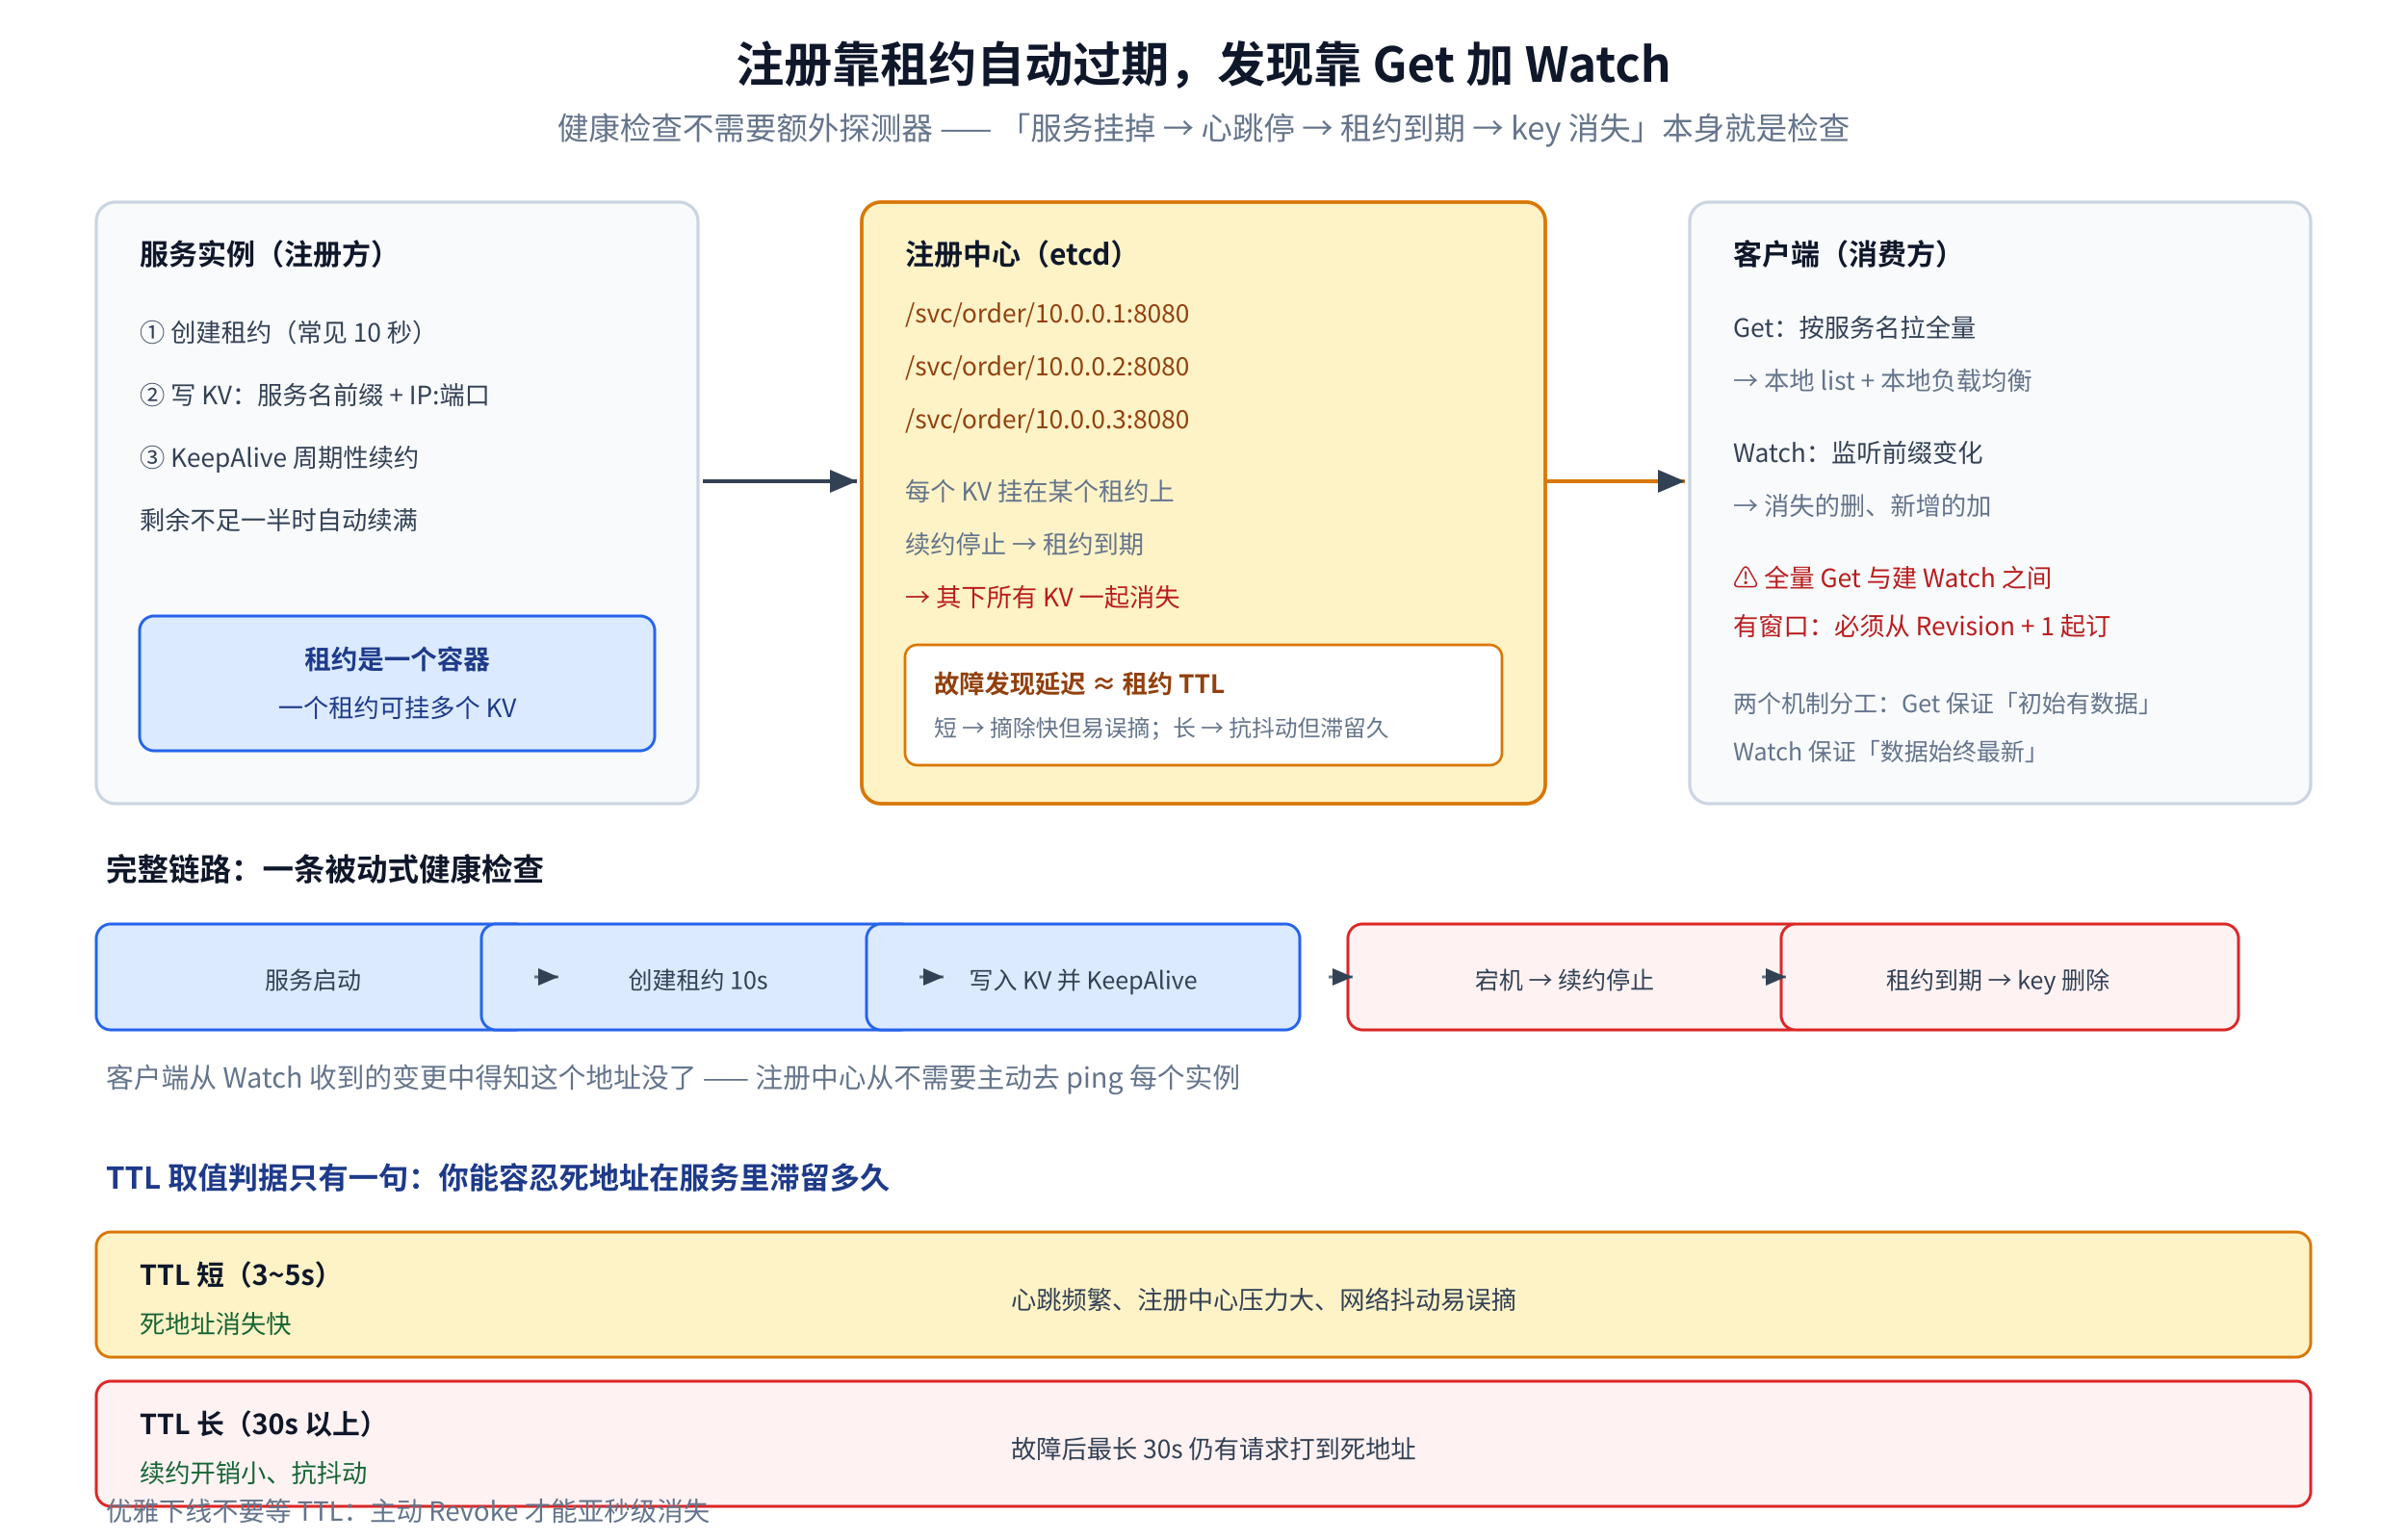
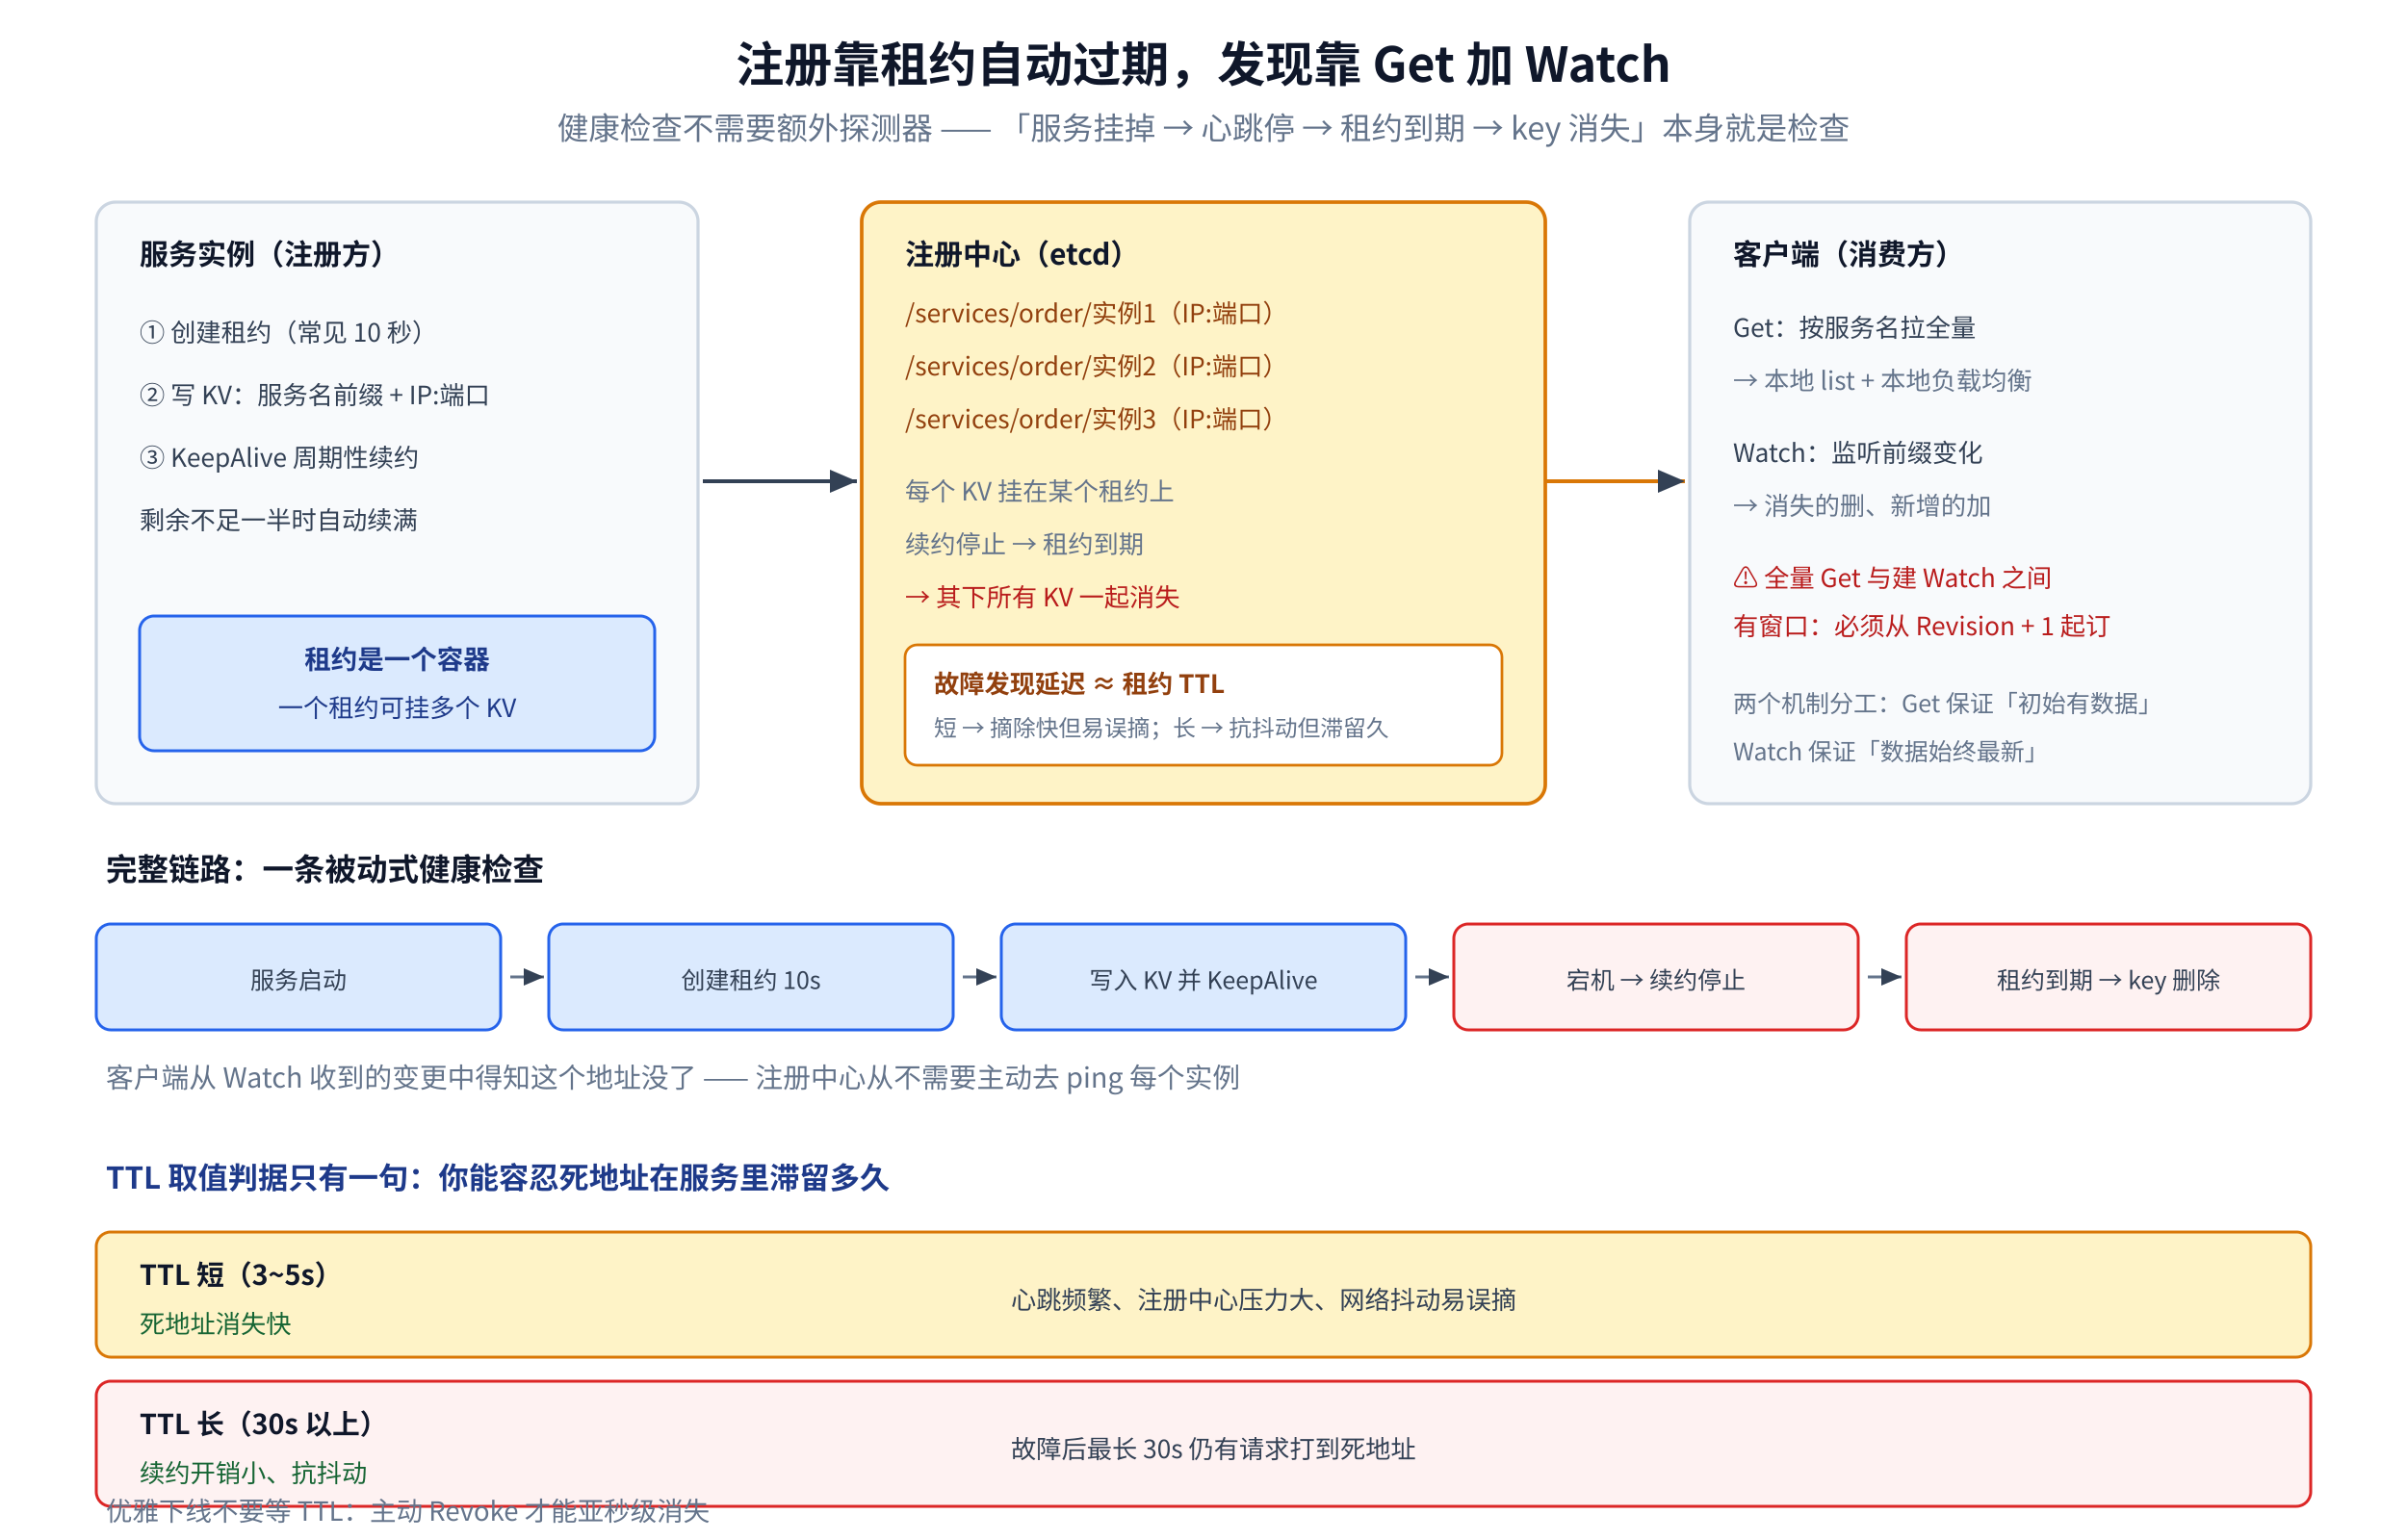
<svg xmlns="http://www.w3.org/2000/svg" viewBox="0 0 1000 640" width="1000" height="640" font-family="Microsoft YaHei, PingFang SC, Noto Sans CJK SC, sans-serif">
  <rect x="0" y="0" width="1000" height="640" fill="#ffffff" />
  <text x="500" y="34" text-anchor="middle" font-size="20" font-weight="bold" fill="#0f172a">注册靠租约自动过期，发现靠 Get 加 Watch</text>
  <text x="500" y="58" text-anchor="middle" font-size="13" fill="#64748B">健康检查不需要额外探测器 —— 「服务挂掉 → 心跳停 → 租约到期 → key 消失」本身就是检查</text>
  <defs>
    <marker id="f1" markerWidth="9" markerHeight="9" refX="7" refY="3" orient="auto">
      <path d="M0,0 L7,3 L0,6 Z" fill="#334155" />
    </marker>
    <marker id="f2" markerWidth="9" markerHeight="9" refX="7" refY="3" orient="auto">
      <path d="M0,0 L7,3 L0,6 Z" fill="#334155" />
    </marker>
    <marker id="f3" markerWidth="9" markerHeight="9" refX="7" refY="3" orient="auto">
      <path d="M0,0 L7,3 L0,6 Z" fill="#334155" />
    </marker>
  </defs>
  <rect x="40" y="84" width="250" height="250" rx="8" fill="#f8fafc" stroke="#cbd5e1" stroke-width="1.3" />
  <text x="58" y="110" font-size="12" fill="#0f172a" text-anchor="start" font-weight="bold">服务实例（注册方）</text>
  <text x="58" y="142" font-size="10.5" fill="#334155" text-anchor="start">① 创建租约（常见 10 秒）</text>
  <text x="58" y="168" font-size="10.5" fill="#334155" text-anchor="start">② 写 KV：服务名前缀 + IP:端口</text>
  <text x="58" y="194" font-size="10.5" fill="#334155" text-anchor="start">③ KeepAlive 周期性续约</text>
  <text x="58" y="220" font-size="10.5" fill="#334155" text-anchor="start">   剩余不足一半时自动续满</text>
  <rect x="58" y="256" width="214" height="56" rx="6" fill="#dbeafe" stroke="#2563eb" stroke-width="1.2" />
  <text x="165" y="278" font-size="11" fill="#1e3a8a" text-anchor="middle" font-weight="bold">租约是一个容器</text>
  <text x="165" y="298" font-size="10.5" fill="#1e3a8a" text-anchor="middle">一个租约可挂多个 KV</text>
  <line x1="292" y1="200" x2="356" y2="200" stroke="#334155" stroke-width="1.6" marker-end="url(#f1)" />
  <rect x="358" y="84" width="284" height="250" rx="8" fill="#fef3c7" stroke="#d97706" stroke-width="1.5" />
  <text x="376" y="110" font-size="12" fill="#0f172a" text-anchor="start" font-weight="bold">注册中心（etcd）</text>
-   <text x="376" y="134" font-size="10.5" fill="#92400e" text-anchor="start">/svc/order/10.0.0.1:8080</text>
-   <text x="376" y="156" font-size="10.5" fill="#92400e" text-anchor="start">/svc/order/10.0.0.2:8080</text>
-   <text x="376" y="178" font-size="10.5" fill="#92400e" text-anchor="start">/svc/order/10.0.0.3:8080</text>
+   <text x="376" y="134" font-size="10.5" fill="#92400e" text-anchor="start">/services/order/实例1（IP:端口）</text>
+   <text x="376" y="156" font-size="10.5" fill="#92400e" text-anchor="start">/services/order/实例2（IP:端口）</text>
+   <text x="376" y="178" font-size="10.5" fill="#92400e" text-anchor="start">/services/order/实例3（IP:端口）</text>
  <text x="376" y="208" font-size="10.5" fill="#64748B" text-anchor="start">每个 KV 挂在某个租约上</text>
  <text x="376" y="230" font-size="10.5" fill="#64748B" text-anchor="start">续约停止 → 租约到期</text>
  <text x="376" y="252" font-size="10.5" fill="#b91c1c" text-anchor="start">→ 其下所有 KV 一起消失</text>
  <rect x="376" y="268" width="248" height="50" rx="5" fill="#ffffff" stroke="#d97706" stroke-width="1.1" />
  <text x="388" y="288" font-size="10.5" fill="#92400e" text-anchor="start" font-weight="bold">故障发现延迟 ≈ 租约 TTL</text>
  <text x="388" y="306" font-size="9.5" fill="#64748B" text-anchor="start">短 → 摘除快但易误摘；长 → 抗抖动但滞留久</text>
  <line x1="642" y1="200" x2="700" y2="200" stroke="#d97706" stroke-width="1.6" marker-end="url(#f2)" />
  <rect x="702" y="84" width="258" height="250" rx="8" fill="#f8fafc" stroke="#cbd5e1" stroke-width="1.3" />
  <text x="720" y="110" font-size="12" fill="#0f172a" text-anchor="start" font-weight="bold">客户端（消费方）</text>
  <text x="720" y="140" font-size="10.5" fill="#334155" text-anchor="start">Get：按服务名拉全量</text>
  <text x="720" y="162" font-size="10.5" fill="#64748B" text-anchor="start">→ 本地 list + 本地负载均衡</text>
  <text x="720" y="192" font-size="10.5" fill="#334155" text-anchor="start">Watch：监听前缀变化</text>
  <text x="720" y="214" font-size="10.5" fill="#64748B" text-anchor="start">→ 消失的删、新增的加</text>
  <text x="720" y="244" font-size="10.5" fill="#b91c1c" text-anchor="start">⚠ 全量 Get 与建 Watch 之间</text>
  <text x="720" y="264" font-size="10.5" fill="#b91c1c" text-anchor="start">有窗口：必须从 Revision + 1 起订</text>
  <text x="720" y="296" font-size="10" fill="#64748B" text-anchor="start">两个机制分工：Get 保证「初始有数据」</text>
  <text x="720" y="316" font-size="10" fill="#64748B" text-anchor="start">Watch 保证「数据始终最新」</text>
  <text x="44" y="366" font-size="13" fill="#0f172a" text-anchor="start" font-weight="bold">完整链路：一条被动式健康检查</text>
-   <rect x="40" y="384" width="180" height="44" rx="6" fill="#dbeafe" stroke="#2563eb" stroke-width="1.2" />
-   <text x="130" y="411" font-size="10" fill="#334155" text-anchor="middle">服务启动</text>
-   <rect x="200" y="384" width="180" height="44" rx="6" fill="#dbeafe" stroke="#2563eb" stroke-width="1.2" />
-   <text x="290" y="411" font-size="10" fill="#334155" text-anchor="middle">创建租约 10s</text>
-   <rect x="360" y="384" width="180" height="44" rx="6" fill="#dbeafe" stroke="#2563eb" stroke-width="1.2" />
-   <text x="450" y="411" font-size="10" fill="#334155" text-anchor="middle">写入 KV 并 KeepAlive</text>
-   <rect x="560" y="384" width="190" height="44" rx="6" fill="#fef2f2" stroke="#dc2626" stroke-width="1.2" />
-   <text x="650" y="411" font-size="10" fill="#334155" text-anchor="middle">宕机 → 续约停止</text>
-   <rect x="740" y="384" width="190" height="44" rx="6" fill="#fef2f2" stroke="#dc2626" stroke-width="1.2" />
-   <text x="830" y="411" font-size="10" fill="#334155" text-anchor="middle">租约到期 → key 删除</text>
-   <line x1="222" y1="406" x2="232" y2="406" stroke="#64748B" stroke-width="1.2" marker-end="url(#f3)" />
-   <line x1="382" y1="406" x2="392" y2="406" stroke="#64748B" stroke-width="1.2" marker-end="url(#f3)" />
-   <line x1="552" y1="406" x2="562" y2="406" stroke="#64748B" stroke-width="1.2" marker-end="url(#f3)" />
-   <line x1="732" y1="406" x2="742" y2="406" stroke="#64748B" stroke-width="1.2" marker-end="url(#f3)" />
+   <rect x="40" y="384" width="168" height="44" rx="6" fill="#dbeafe" stroke="#2563eb" stroke-width="1.2" />
+   <text x="124" y="411" font-size="10" fill="#334155" text-anchor="middle">服务启动</text>
+   <rect x="228" y="384" width="168" height="44" rx="6" fill="#dbeafe" stroke="#2563eb" stroke-width="1.2" />
+   <text x="312" y="411" font-size="10" fill="#334155" text-anchor="middle">创建租约 10s</text>
+   <rect x="416" y="384" width="168" height="44" rx="6" fill="#dbeafe" stroke="#2563eb" stroke-width="1.2" />
+   <text x="500" y="411" font-size="10" fill="#334155" text-anchor="middle">写入 KV 并 KeepAlive</text>
+   <rect x="604" y="384" width="168" height="44" rx="6" fill="#fef2f2" stroke="#dc2626" stroke-width="1.2" />
+   <text x="688" y="411" font-size="10" fill="#334155" text-anchor="middle">宕机 → 续约停止</text>
+   <rect x="792" y="384" width="168" height="44" rx="6" fill="#fef2f2" stroke="#dc2626" stroke-width="1.2" />
+   <text x="876" y="411" font-size="10" fill="#334155" text-anchor="middle">租约到期 → key 删除</text>
+   <line x1="212" y1="406" x2="226" y2="406" stroke="#64748B" stroke-width="1.2" marker-end="url(#f3)" />
+   <line x1="400" y1="406" x2="414" y2="406" stroke="#64748B" stroke-width="1.2" marker-end="url(#f3)" />
+   <line x1="588" y1="406" x2="602" y2="406" stroke="#64748B" stroke-width="1.2" marker-end="url(#f3)" />
+   <line x1="776" y1="406" x2="790" y2="406" stroke="#64748B" stroke-width="1.2" marker-end="url(#f3)" />
  <text x="44" y="452" font-size="11.5" fill="#64748B" text-anchor="start">客户端从 Watch 收到的变更中得知这个地址没了 —— 注册中心从不需要主动去 ping 每个实例</text>
  <text x="44" y="494" font-size="12.5" fill="#1e3a8a" text-anchor="start" font-weight="bold">TTL 取值判据只有一句：你能容忍死地址在服务里滞留多久</text>
  <rect x="40" y="512" width="920" height="52" rx="6" fill="#fef3c7" stroke="#d97706" stroke-width="1.2" />
  <text x="58" y="534" font-size="11.5" fill="#0f172a" text-anchor="start" font-weight="bold">TTL 短（3~5s）</text>
  <text x="58" y="554" font-size="10.5" fill="#166534" text-anchor="start">死地址消失快</text>
  <text x="420" y="544" font-size="10.5" fill="#334155" text-anchor="start">心跳频繁、注册中心压力大、网络抖动易误摘</text>
  <rect x="40" y="574" width="920" height="52" rx="6" fill="#fef2f2" stroke="#dc2626" stroke-width="1.2" />
  <text x="58" y="596" font-size="11.5" fill="#0f172a" text-anchor="start" font-weight="bold">TTL 长（30s 以上）</text>
  <text x="58" y="616" font-size="10.5" fill="#166534" text-anchor="start">续约开销小、抗抖动</text>
  <text x="420" y="606" font-size="10.5" fill="#334155" text-anchor="start">故障后最长 30s 仍有请求打到死地址</text>
  <text x="44" y="632" font-size="11" fill="#64748B" text-anchor="start">优雅下线不要等 TTL：主动 Revoke 才能亚秒级消失</text>
</svg>
